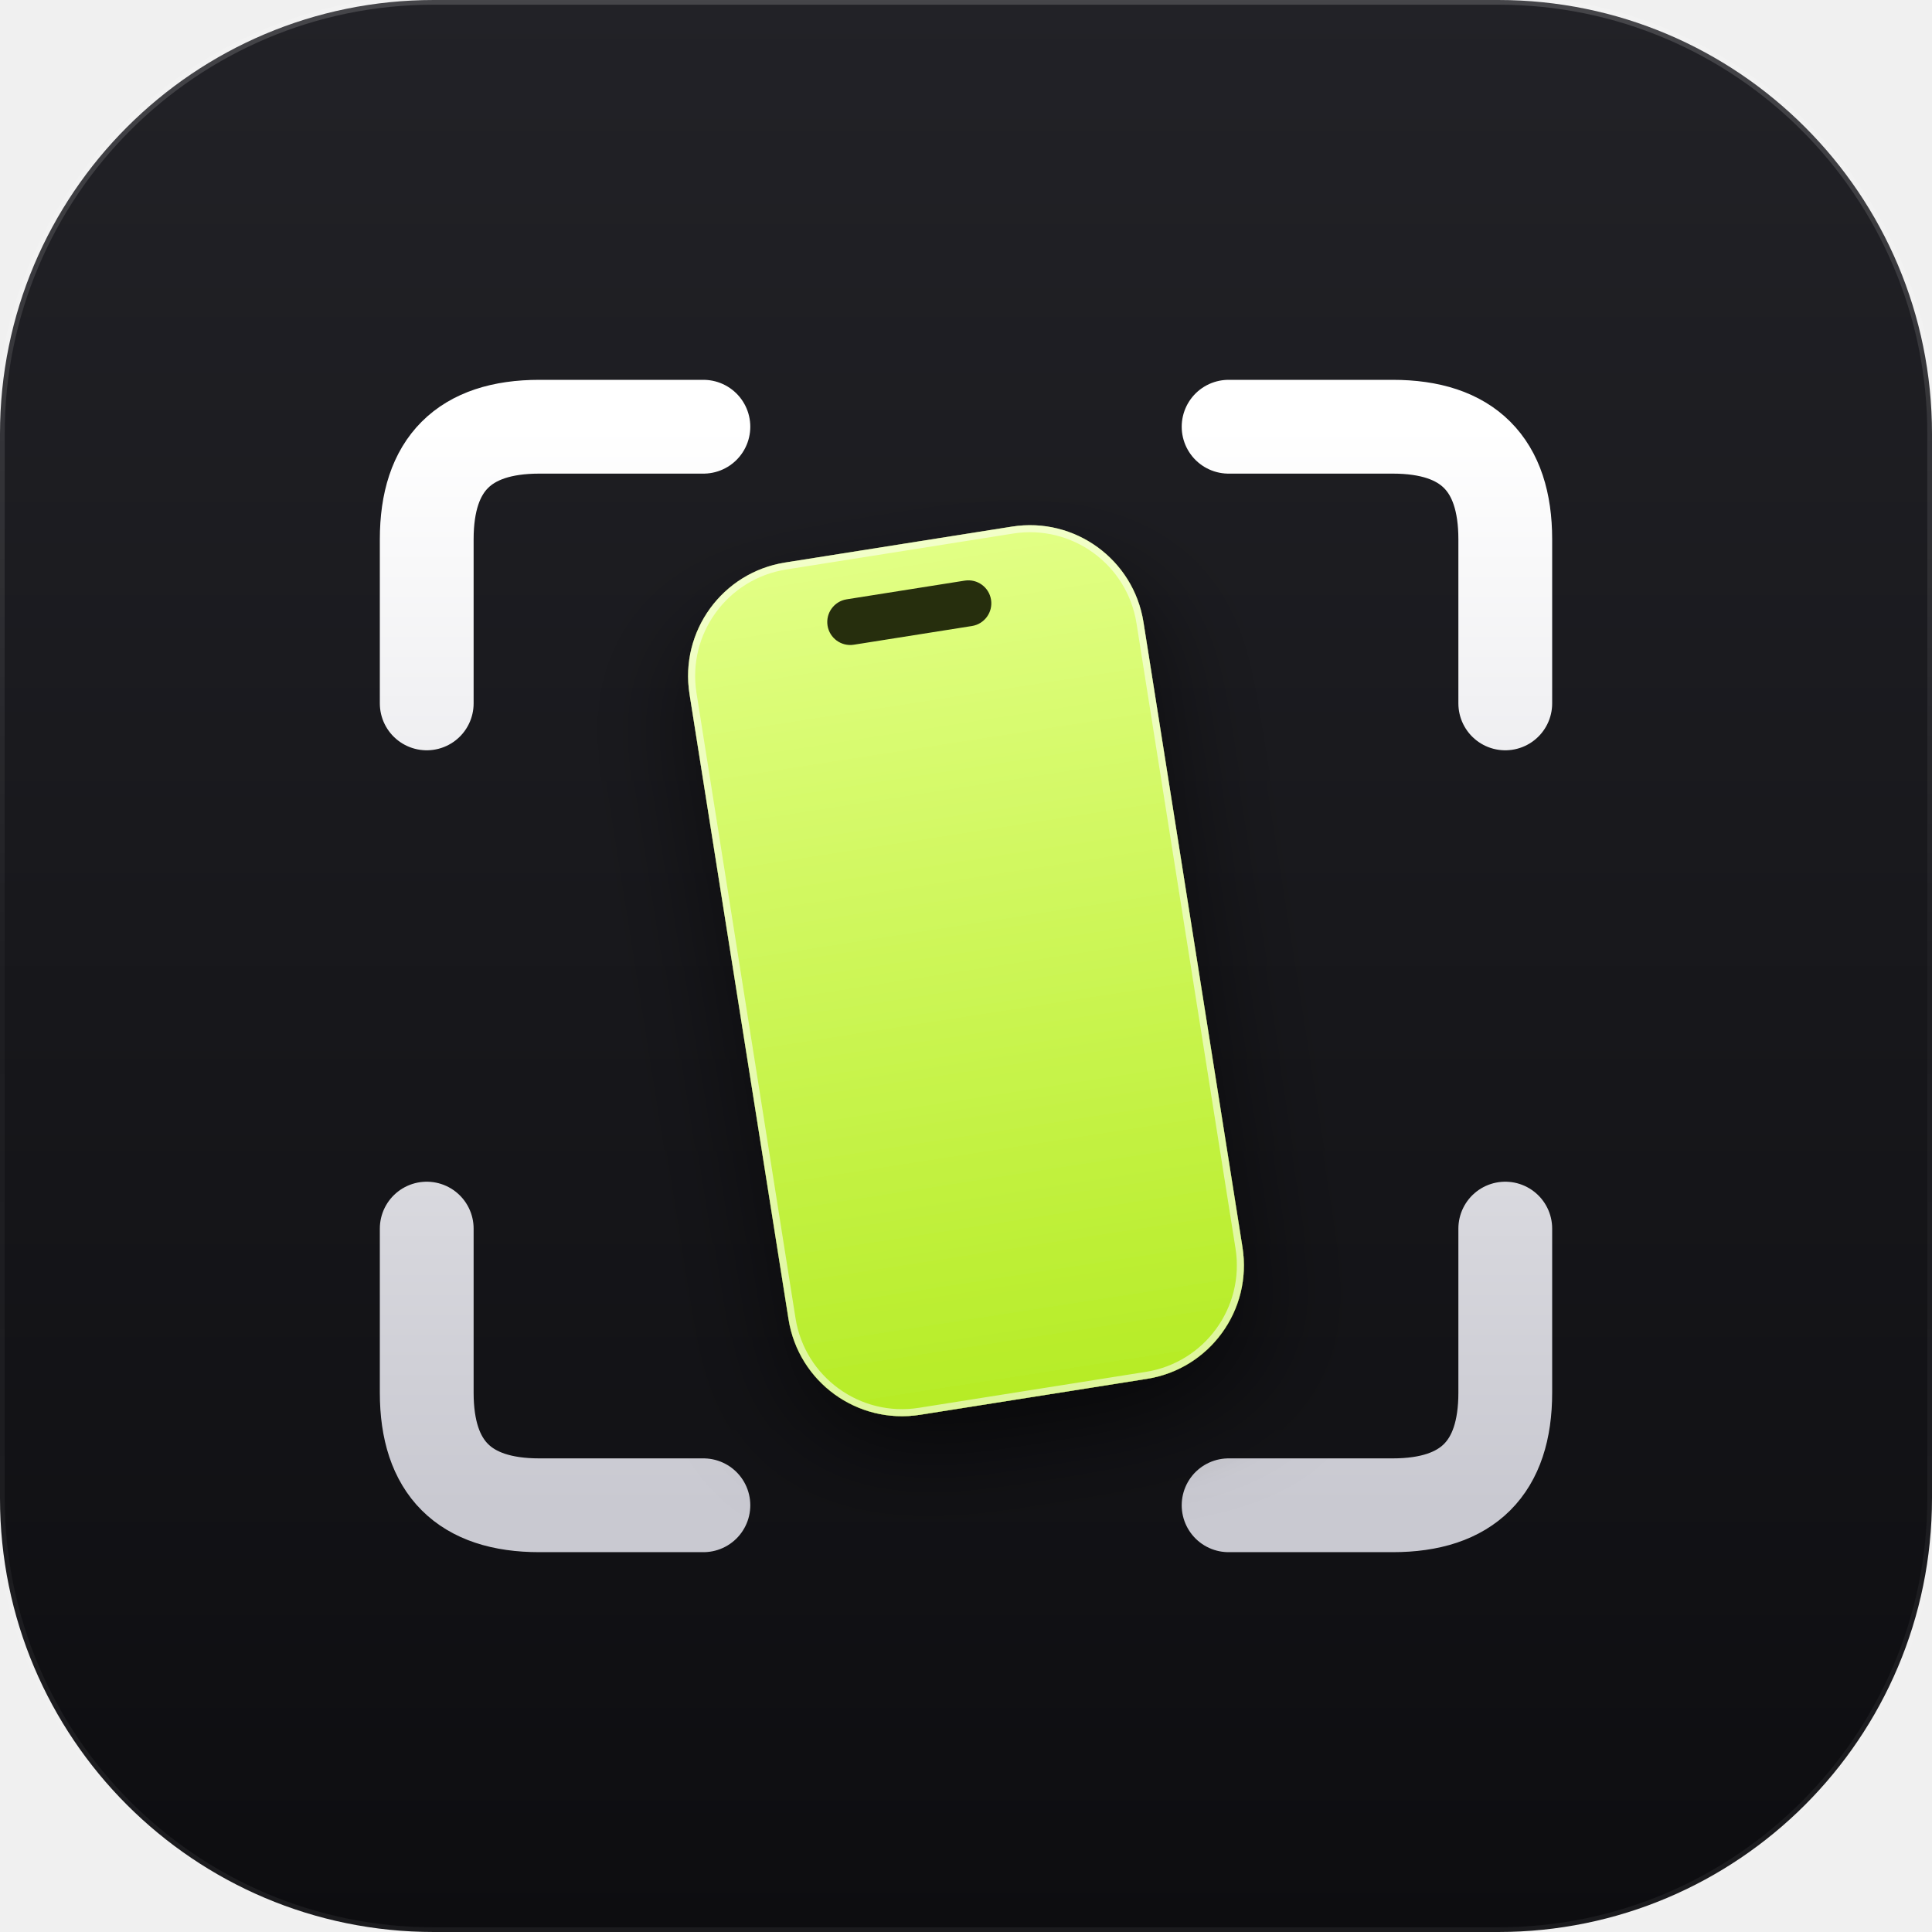
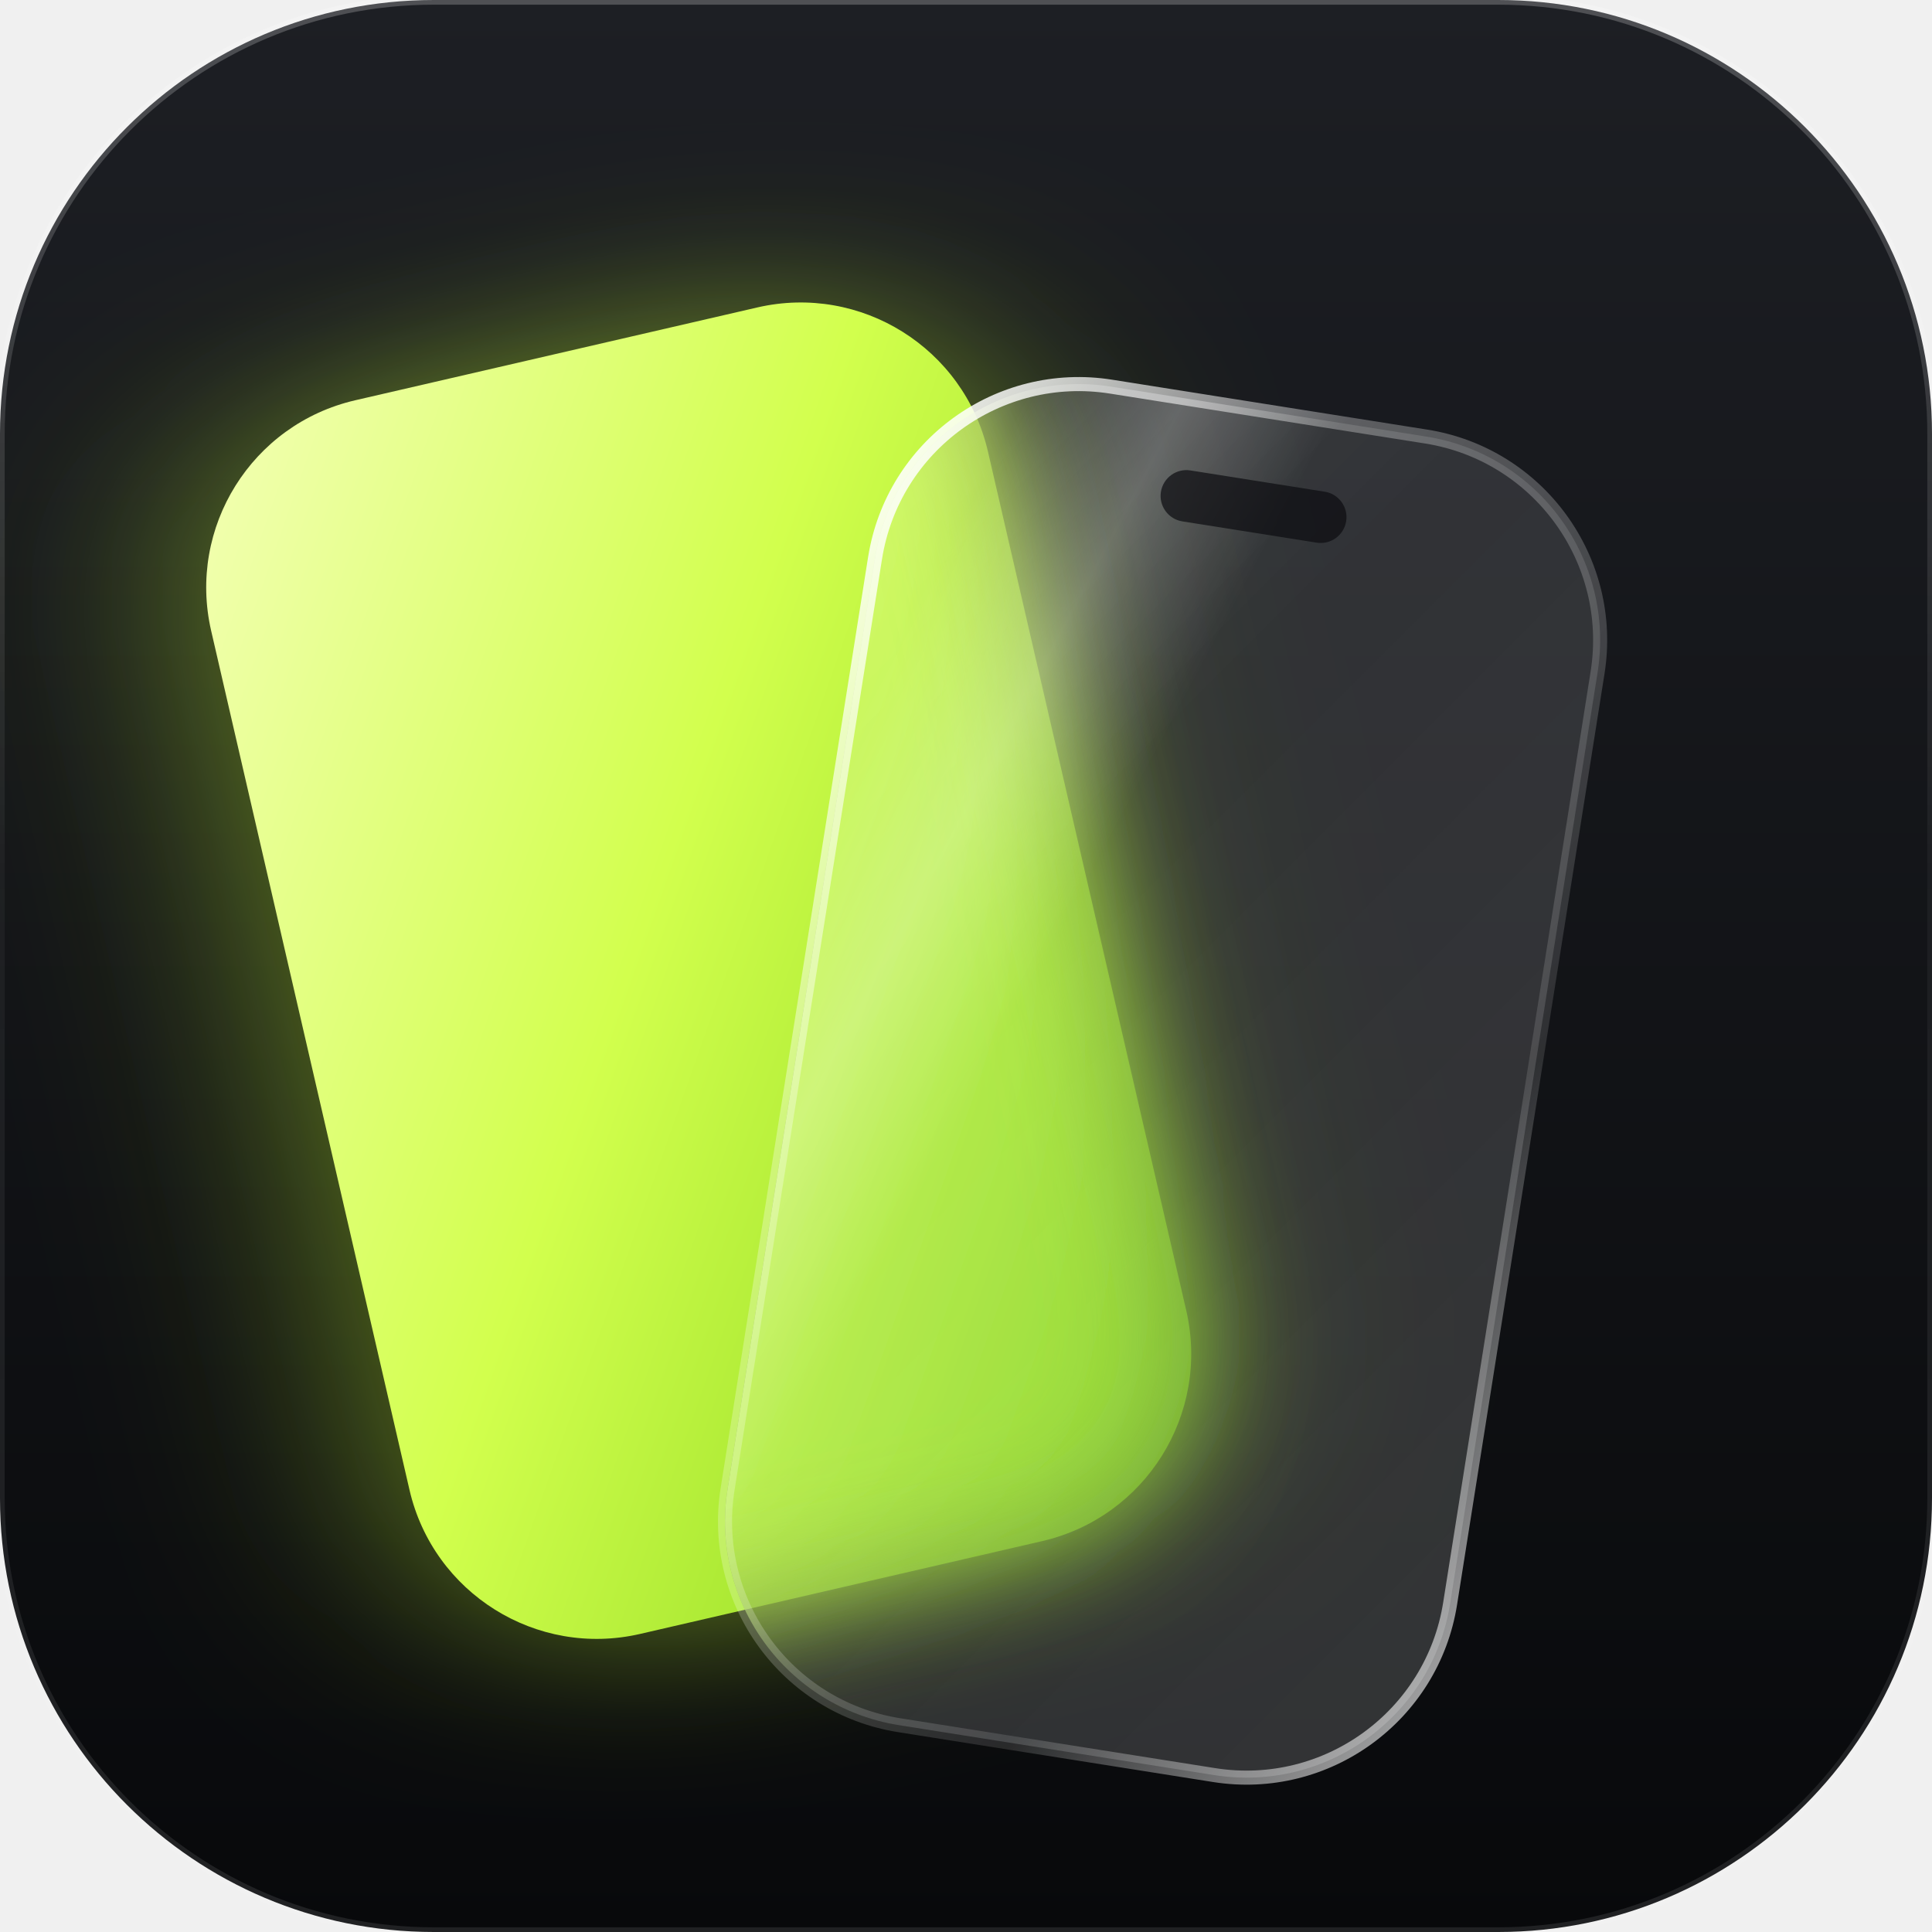
<svg xmlns="http://www.w3.org/2000/svg" viewBox="100 100 824 824">
  <defs>
    <linearGradient id="bg" x1="0" y1="0" x2="0" y2="1">
-       <stop offset="0" stop-color="#222227" />
-       <stop offset="1" stop-color="#0d0d10" />
+       <stop offset="0" stop-color="#1d1f24" />
+       <stop offset="1" stop-color="#08090b" />
    </linearGradient>
    <linearGradient id="rim" x1="0" y1="0" x2="0" y2="1">
-       <stop offset="0" stop-color="#fff" stop-opacity=".16" />
-       <stop offset=".5" stop-color="#fff" stop-opacity=".03" />
-       <stop offset="1" stop-color="#fff" stop-opacity=".06" />
+       <stop offset="0" stop-color="#fff" stop-opacity=".22" />
+       <stop offset=".45" stop-color="#fff" stop-opacity=".04" />
+       <stop offset="1" stop-color="#fff" stop-opacity=".1" />
    </linearGradient>
-     <linearGradient id="marks" x1="0" y1="0" x2="0" y2="1">
-       <stop offset="0" stop-color="#fff" />
-       <stop offset="1" stop-color="#c9c9d1" />
+     <linearGradient id="lime" x1="0" y1="0" x2="1" y2="1">
+       <stop offset="0" stop-color="#f4ffb8" />
+       <stop offset=".45" stop-color="#d2ff4d" />
+       <stop offset="1" stop-color="#78cc12" />
    </linearGradient>
-     <linearGradient id="lime" x1="0" y1="0" x2="0" y2="1">
-       <stop offset="0" stop-color="#e2ff85" />
-       <stop offset="1" stop-color="#b6ec26" />
+     <linearGradient id="milk" x1="0" y1="0" x2="1" y2="1">
+       <stop offset="0" stop-color="#fff" stop-opacity=".34" />
+       <stop offset=".5" stop-color="#fff" stop-opacity=".12" />
+       <stop offset="1" stop-color="#fff" stop-opacity=".2" />
    </linearGradient>
-     <filter id="lift" x="-40%" y="-40%" width="180%" height="180%">
-       <feDropShadow dx="0" dy="18" stdDeviation="22" flood-color="#000" flood-opacity=".55" />
+     <linearGradient id="edge" x1="0" y1="0" x2="1" y2="1">
+       <stop offset="0" stop-color="#fff" stop-opacity="1" />
+       <stop offset=".3" stop-color="#fff" stop-opacity=".3" />
+       <stop offset=".72" stop-color="#fff" stop-opacity=".12" />
+       <stop offset="1" stop-color="#fff" stop-opacity=".7" />
+     </linearGradient>
+     <linearGradient id="streak" x1="0" y1="0" x2="1" y2="0">
+       <stop offset="0" stop-color="#fff" stop-opacity="0" />
+       <stop offset=".5" stop-color="#fff" stop-opacity=".22" />
+       <stop offset="1" stop-color="#fff" stop-opacity="0" />
+     </linearGradient>
+     <filter id="drop" x="-20%" y="-20%" width="140%" height="140%">
+       <feDropShadow dx="0" dy="14" stdDeviation="16" flood-color="#000" flood-opacity=".32" />
    </filter>
-     <clipPath id="clip">
+     <filter id="glow" x="-50%" y="-50%" width="200%" height="200%">
+       <feGaussianBlur stdDeviation="46" />
+     </filter>
+     <filter id="frost" x="-30%" y="-30%" width="160%" height="160%">
+       <feGaussianBlur stdDeviation="26" />
+     </filter>
+     <filter id="shade" x="-40%" y="-40%" width="180%" height="180%">
+       <feDropShadow dx="-6" dy="26" stdDeviation="28" flood-color="#000" flood-opacity=".55" />
+     </filter>
+     <clipPath id="sq">
      <path d="M285 100H739A185 185 0 0 1 924 285V739A185 185 0 0 1 739 924H285A185 185 0 0 1 100 739V285A185 185 0 0 1 285 100Z" />
+     </clipPath>
+     <clipPath id="ph">
+       <rect x="440" y="272" width="312" height="578" rx="88" transform="rotate(9 596 560)" />
    </clipPath>
  </defs>
  <path d="M285 100H739A185 185 0 0 1 924 285V739A185 185 0 0 1 739 924H285A185 185 0 0 1 100 739V285A185 185 0 0 1 285 100Z" fill="url(#bg)" />
-   <g clip-path="url(#clip)">
-     <path d="M282 400V330Q282 282 330 282H400M624 282H694Q742 282 742 330V400M742 624V694Q742 742 694 742H624M400 742H330Q282 742 282 694V624" fill="none" stroke="url(#marks)" stroke-width="40" stroke-linecap="round" stroke-linejoin="round" />
-     <g transform="rotate(-9 512 514)" filter="url(#lift)">
-       <rect x="414" y="330" width="196" height="368" rx="49" fill="url(#lime)" />
-       <rect x="415.5" y="331.5" width="193" height="365" rx="47.5" fill="none" stroke="#fff" stroke-opacity=".55" stroke-width="3" />
-       <rect x="476.7" y="349.6" width="70.6" height="19.6" rx="9.8" fill="#0d1100" opacity=".88" />
+   <g clip-path="url(#sq)">
+     <rect x="228" y="244" width="340" height="540" rx="82" transform="rotate(-13 398 514)" fill="#c6ff2e" opacity=".5" filter="url(#glow)" />
+     <rect x="228" y="244" width="340" height="540" rx="82" transform="rotate(-13 398 514)" fill="url(#lime)" />
+     <rect x="440" y="272" width="312" height="578" rx="88" transform="rotate(9 596 560)" fill="#000" opacity=".001" filter="url(#shade)" />
+     <g clip-path="url(#ph)">
+       <rect x="0" y="0" width="1024" height="1024" fill="#0f1114" opacity=".35" />
+       <g filter="url(#frost)">
+         <rect x="228" y="244" width="340" height="540" rx="82" transform="rotate(-13 398 514)" fill="url(#lime)" />
+       </g>
+       <rect x="0" y="0" width="1024" height="1024" fill="url(#milk)" />
+       <rect x="380" y="200" width="120" height="760" transform="rotate(28 440 580)" fill="url(#streak)" />
    </g>
+     <rect x="440" y="272" width="312" height="578" rx="88" transform="rotate(9 596 560)" fill="none" stroke="url(#edge)" stroke-width="6" />
+     <rect x="556" y="302" width="80" height="22" rx="11" transform="rotate(9 596 560)" fill="#0b0c0f" opacity=".7" />
  </g>
  <path d="M285 100H739A185 185 0 0 1 924 285V739A185 185 0 0 1 739 924H285A185 185 0 0 1 100 739V285A185 185 0 0 1 285 100Z" fill="none" stroke="url(#rim)" stroke-width="4" />
</svg>
